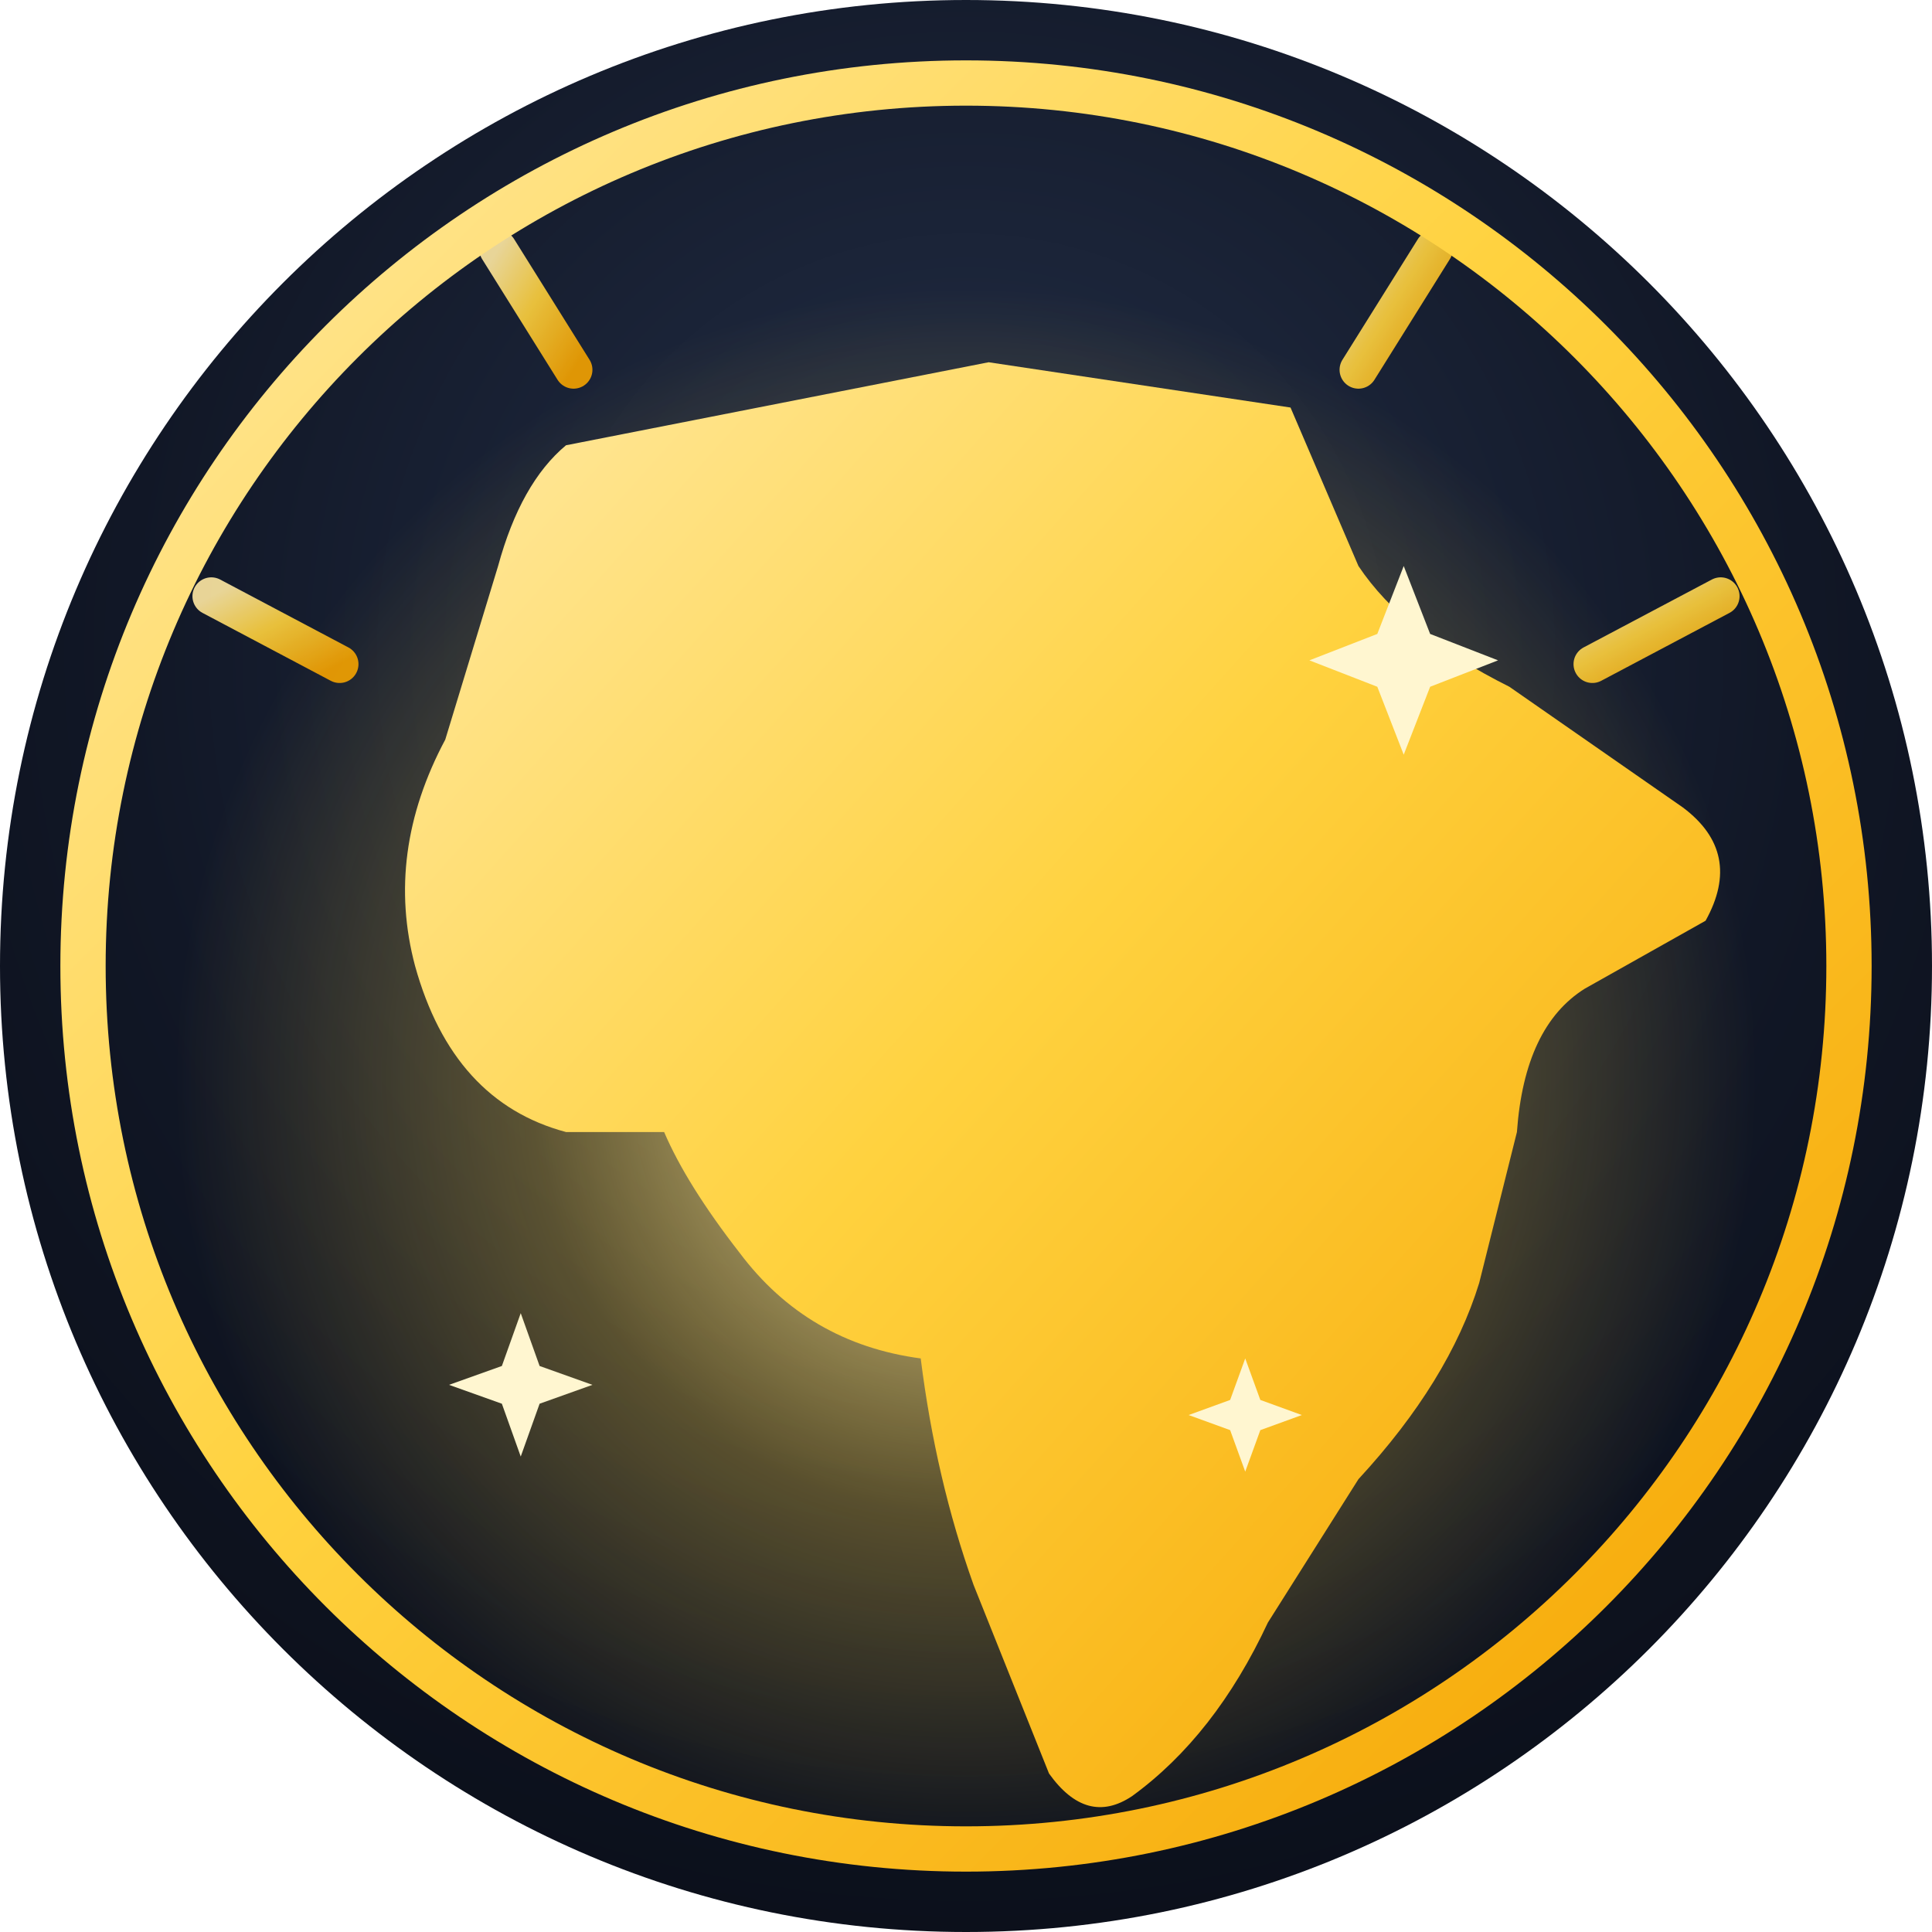
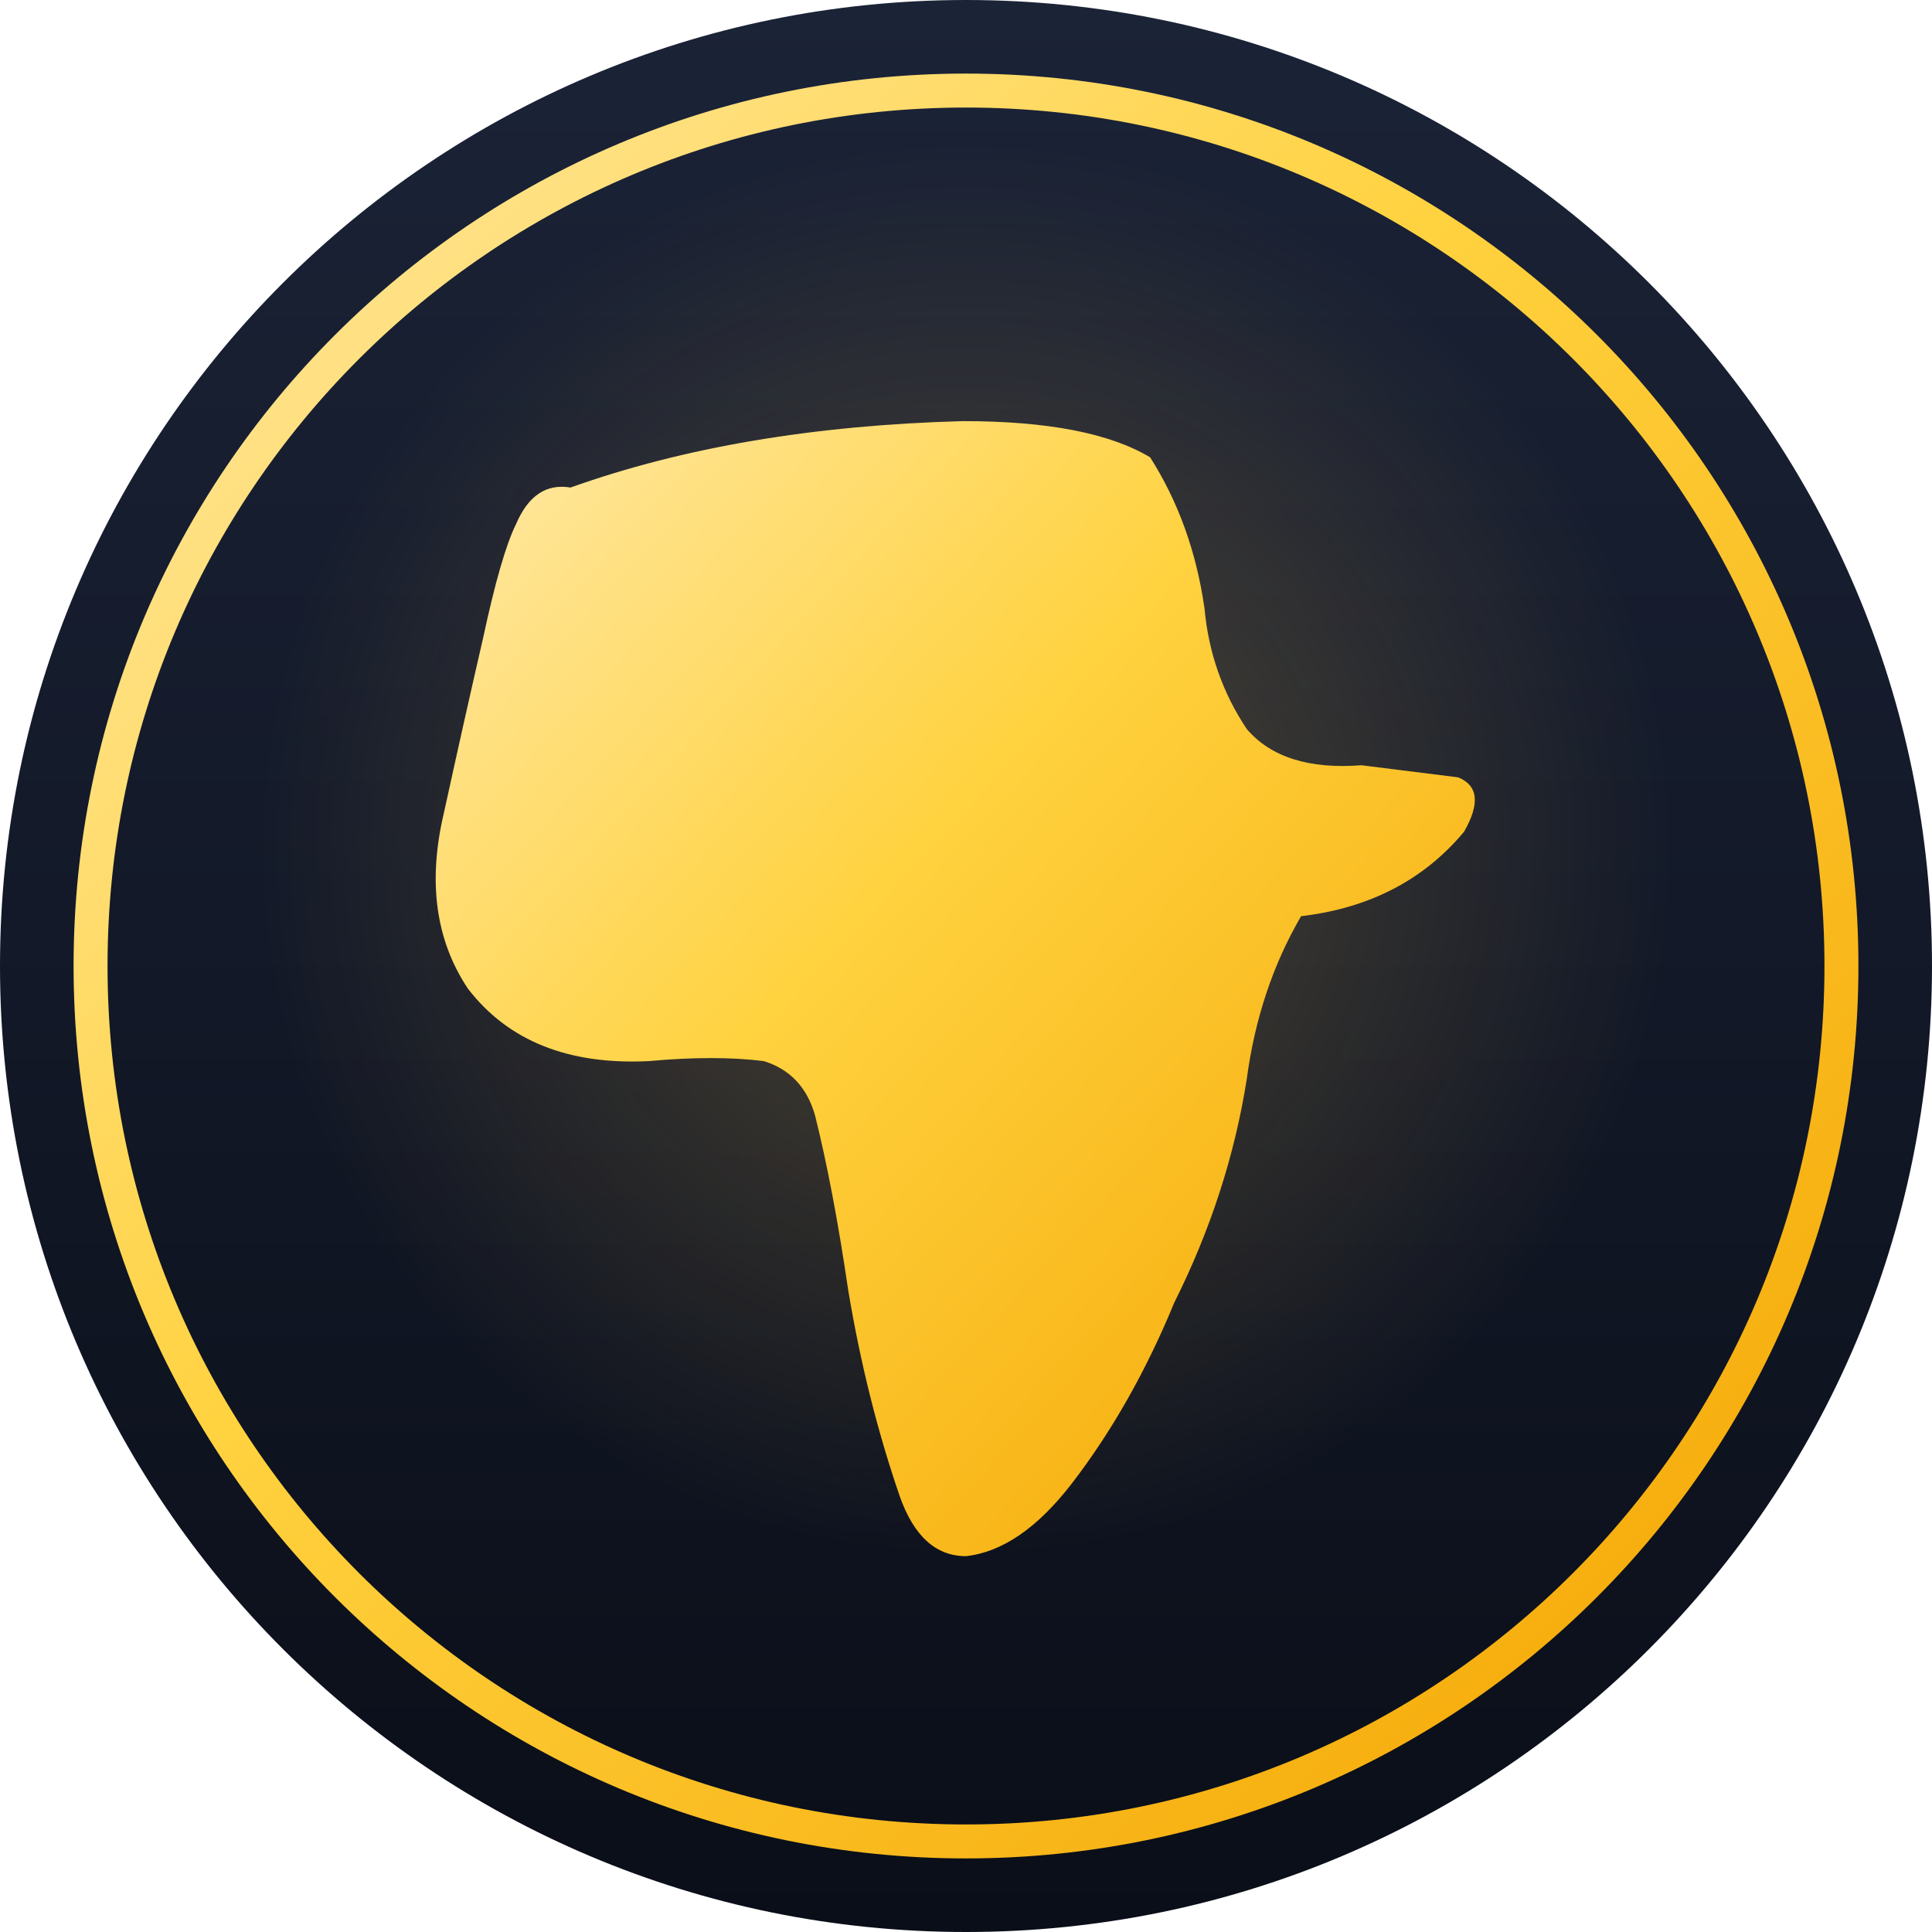
<svg xmlns="http://www.w3.org/2000/svg" viewBox="0 0 512 512" role="img" aria-label="Vassar Africans logo">
  <defs>
-     <linearGradient id="gold" x1="0%" y1="0%" x2="100%" y2="100%">
-       <stop offset="0%" stop-color="#FFE9A3" />
-       <stop offset="45%" stop-color="#FFD23F" />
-       <stop offset="100%" stop-color="#F5A300" />
+     <linearGradient id="disc" x1="0" y1="0" x2="0" y2="1">
+       <stop offset="0%" stop-color="#1B2337" />
+       <stop offset="100%" stop-color="#0A0E18" />
    </linearGradient>
-     <radialGradient id="sky" cx="50%" cy="34%" r="72%">
-       <stop offset="0%" stop-color="#243049" />
-       <stop offset="60%" stop-color="#111726" />
-       <stop offset="100%" stop-color="#0A0E18" />
+     <linearGradient id="gold" x1="0" y1="0" x2="1" y2="1">
+       <stop offset="0%" stop-color="#FFE9A8" />
+       <stop offset="42%" stop-color="#FFD23F" />
+       <stop offset="100%" stop-color="#F4A400" />
+     </linearGradient>
+     <radialGradient id="glow" cx="50%" cy="44%" r="52%">
+       <stop offset="0%" stop-color="#FFCB57" stop-opacity="0.26" />
+       <stop offset="70%" stop-color="#FFCB57" stop-opacity="0" />
    </radialGradient>
-     <radialGradient id="sunGlow" cx="50%" cy="50%" r="50%">
-       <stop offset="0%" stop-color="#FFF4C4" stop-opacity="0.95" />
-       <stop offset="55%" stop-color="#FFD23F" stop-opacity="0.30" />
-       <stop offset="100%" stop-color="#FFD23F" stop-opacity="0" />
-     </radialGradient>
-     <clipPath id="disc">
-       <circle cx="256" cy="256" r="256" />
-     </clipPath>
  </defs>
-   <circle cx="256" cy="256" r="256" fill="url(#sky)" />
-   <g clip-path="url(#disc)">
-     <circle cx="256" cy="286" r="210" fill="url(#sunGlow)" />
-     <g stroke="url(#gold)" stroke-width="10" stroke-linecap="round" opacity="0.9">
-       <line x1="256" y1="70" x2="256" y2="34" />
-       <line x1="152" y1="98" x2="132" y2="66" />
-       <line x1="360" y1="98" x2="380" y2="66" />
-       <line x1="90" y1="176" x2="56" y2="158" />
-       <line x1="422" y1="176" x2="456" y2="158" />
-     </g>
-     <circle cx="256" cy="256" r="234" fill="none" stroke="url(#gold)" stroke-width="12" />
-     <path fill="url(#gold)" d="M150 118 L262 96 L342 108 L360 150 Q372 168 400 182 L446 214 Q462 226 452 244 L420 262 Q404 272 402 300 L392 340 Q384 366 360 392 L336 430 Q322 460 300 476 Q288 484 278 470 L258 420 Q248 392 244 360 Q214 356 196 332 Q182 314 176 300 L150 300 Q120 292 110 256 Q102 226 118 196 L132 150 Q138 128 150 118 Z" />
-     <g fill="#FFF6D0" stroke="none">
-       <path d="M372 150 l7 18 18 7 -18 7 -7 18 -7 -18 -18 -7 18 -7 z" />
-       <path d="M138 348 l5 14 14 5 -14 5 -5 14 -5 -14 -14 -5 14 -5 z" />
-       <path d="M330 360 l4 11 11 4 -11 4 -4 11 -4 -11 -11 -4 11 -4 z" />
-     </g>
+   <circle cx="256" cy="256" r="256" fill="url(#disc)" />
+   <circle cx="256" cy="256" r="256" fill="url(#glow)" />
+   <circle cx="256" cy="256" r="232" fill="none" stroke="url(#gold)" stroke-width="9" />
+   <g transform="translate(256 262) scale(0.8) translate(-289 -282)">
+     <path fill="url(#gold)" d="       M158 116       Q214 96 288 94       Q330 94 350 106       Q364 128 368 156       Q370 178 382 196       Q394 210 420 208       L452 212       Q462 216 454 230       Q434 254 400 258       Q386 282 382 312       Q376 350 358 386       Q344 420 324 446       Q307 468 289 470       Q274 470 267 450       Q256 418 250 382       Q245 348 239 324       Q235 310 222 306       Q206 304 184 306       Q144 308 124 282       Q108 258 116 224       Q123 192 129 166       Q135 138 140 128       Q146 114 158 116 Z" />
  </g>
</svg>
